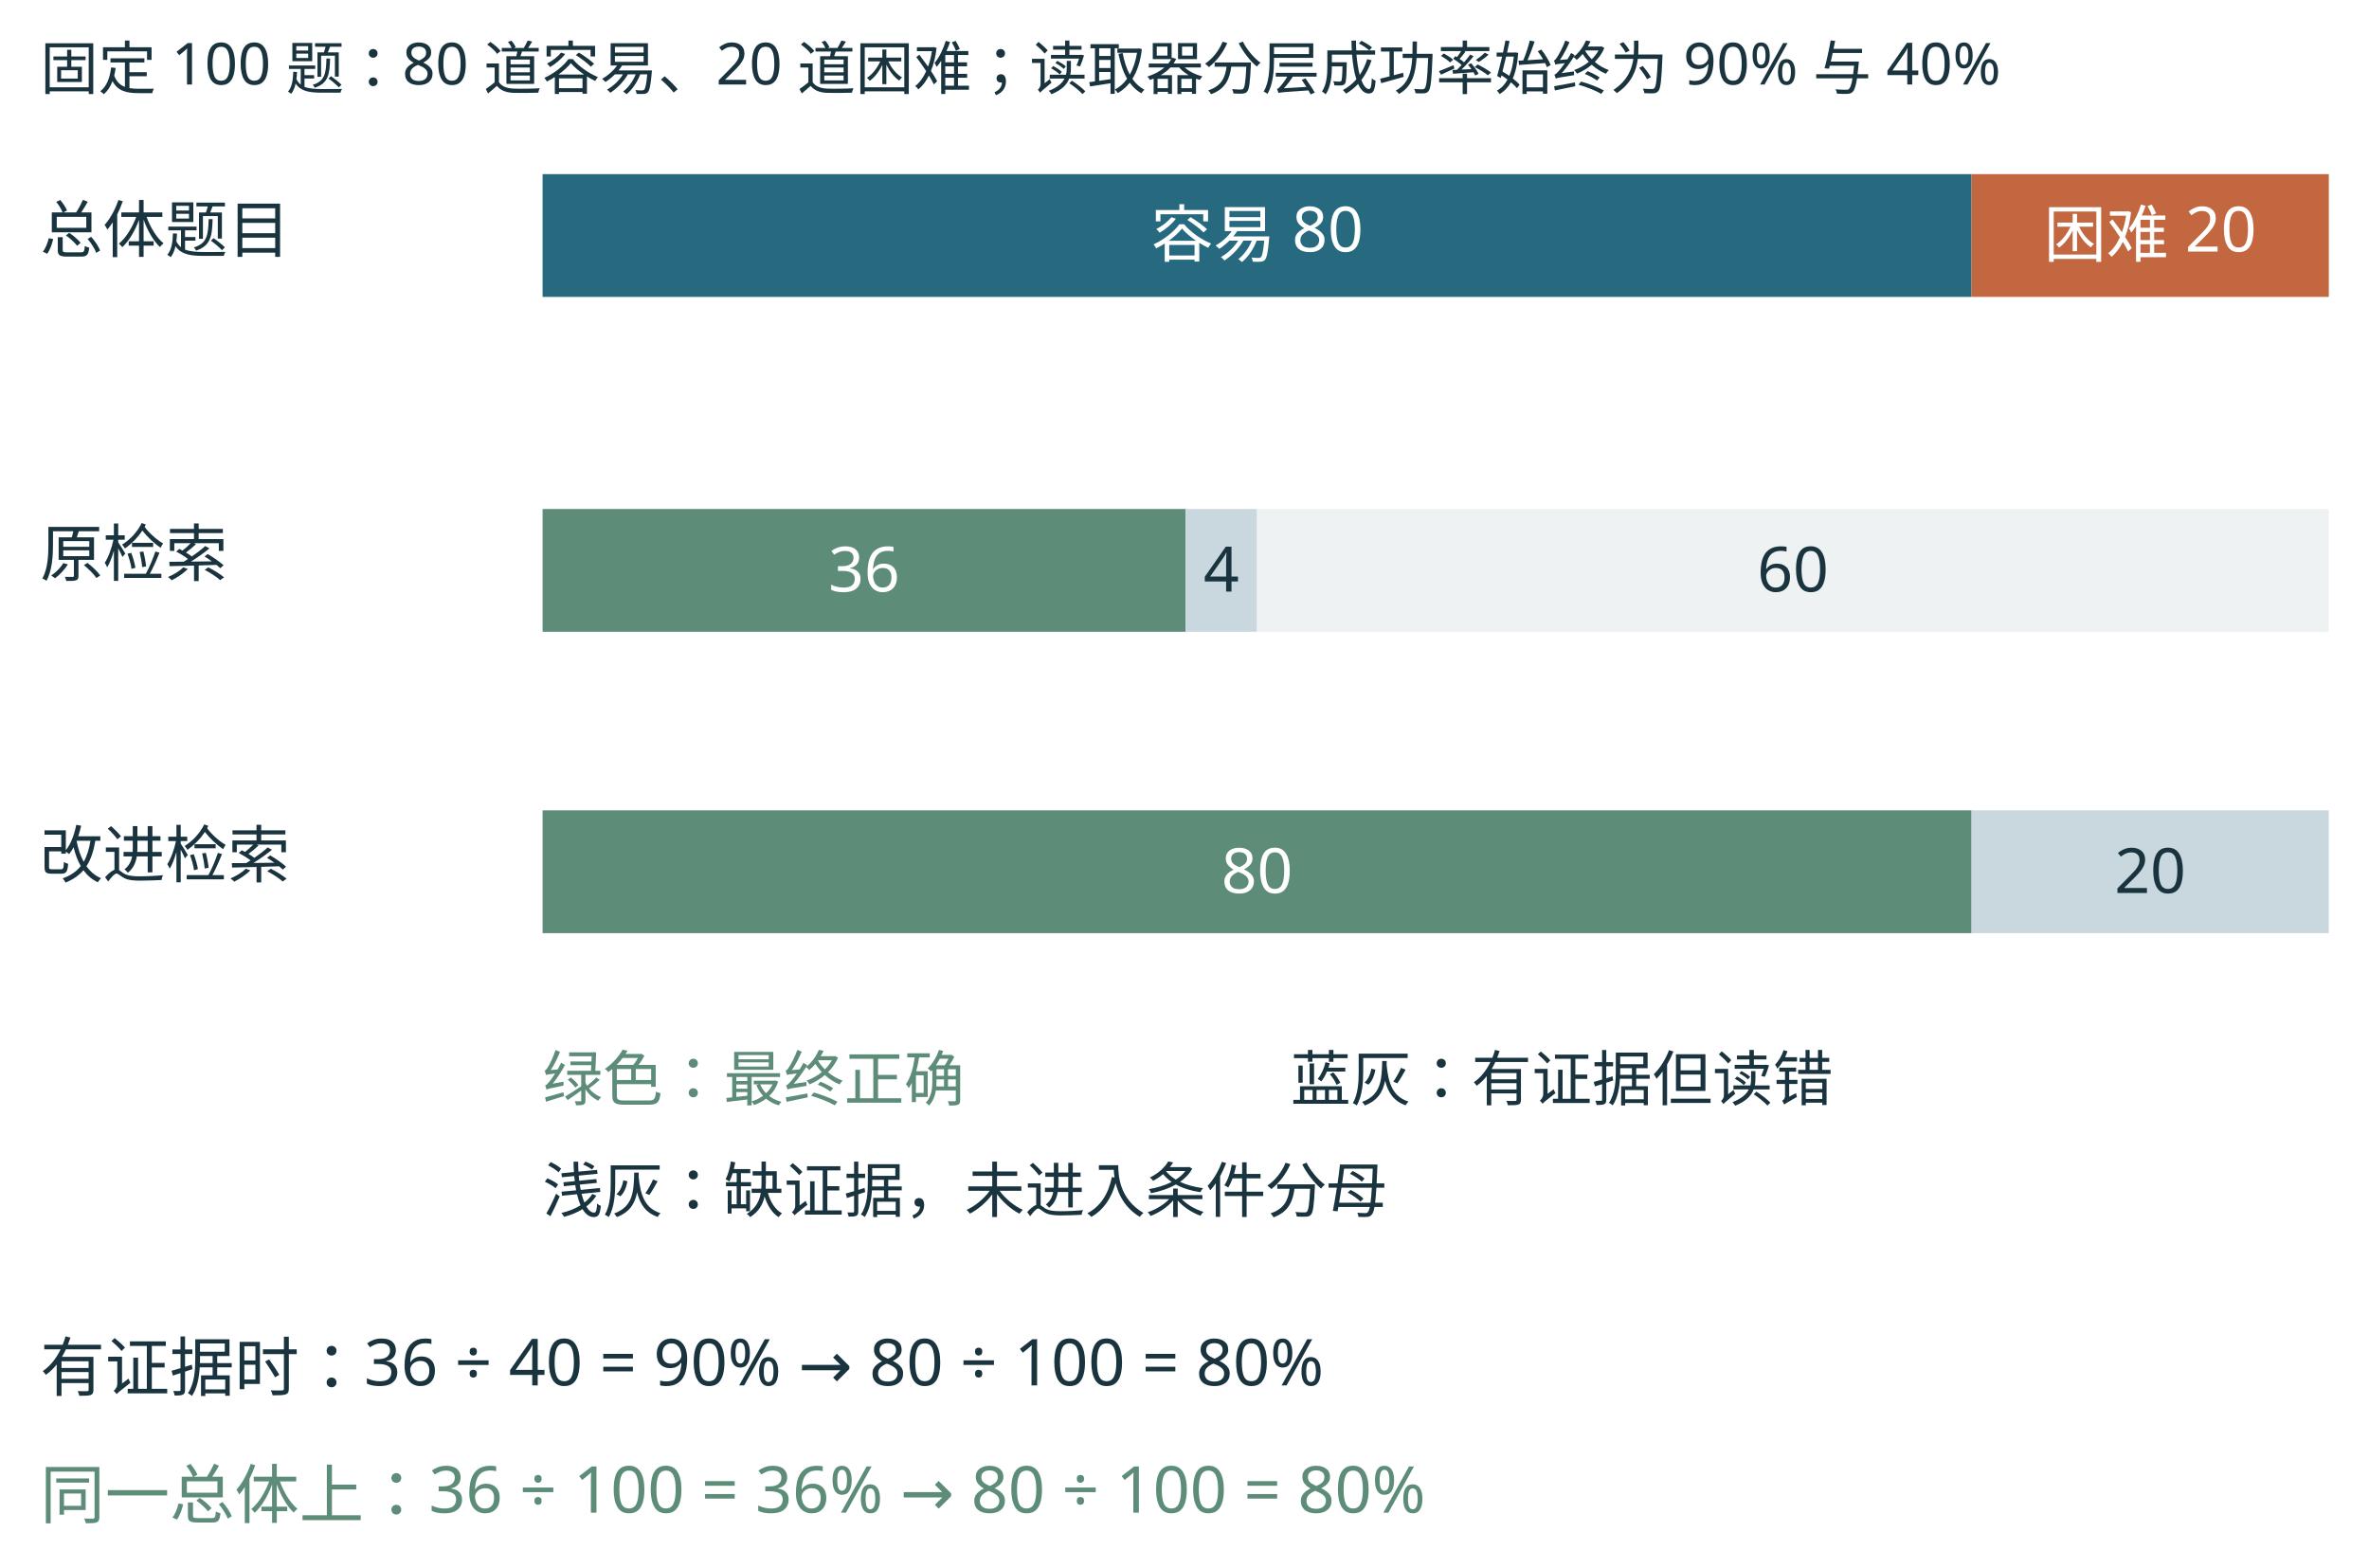
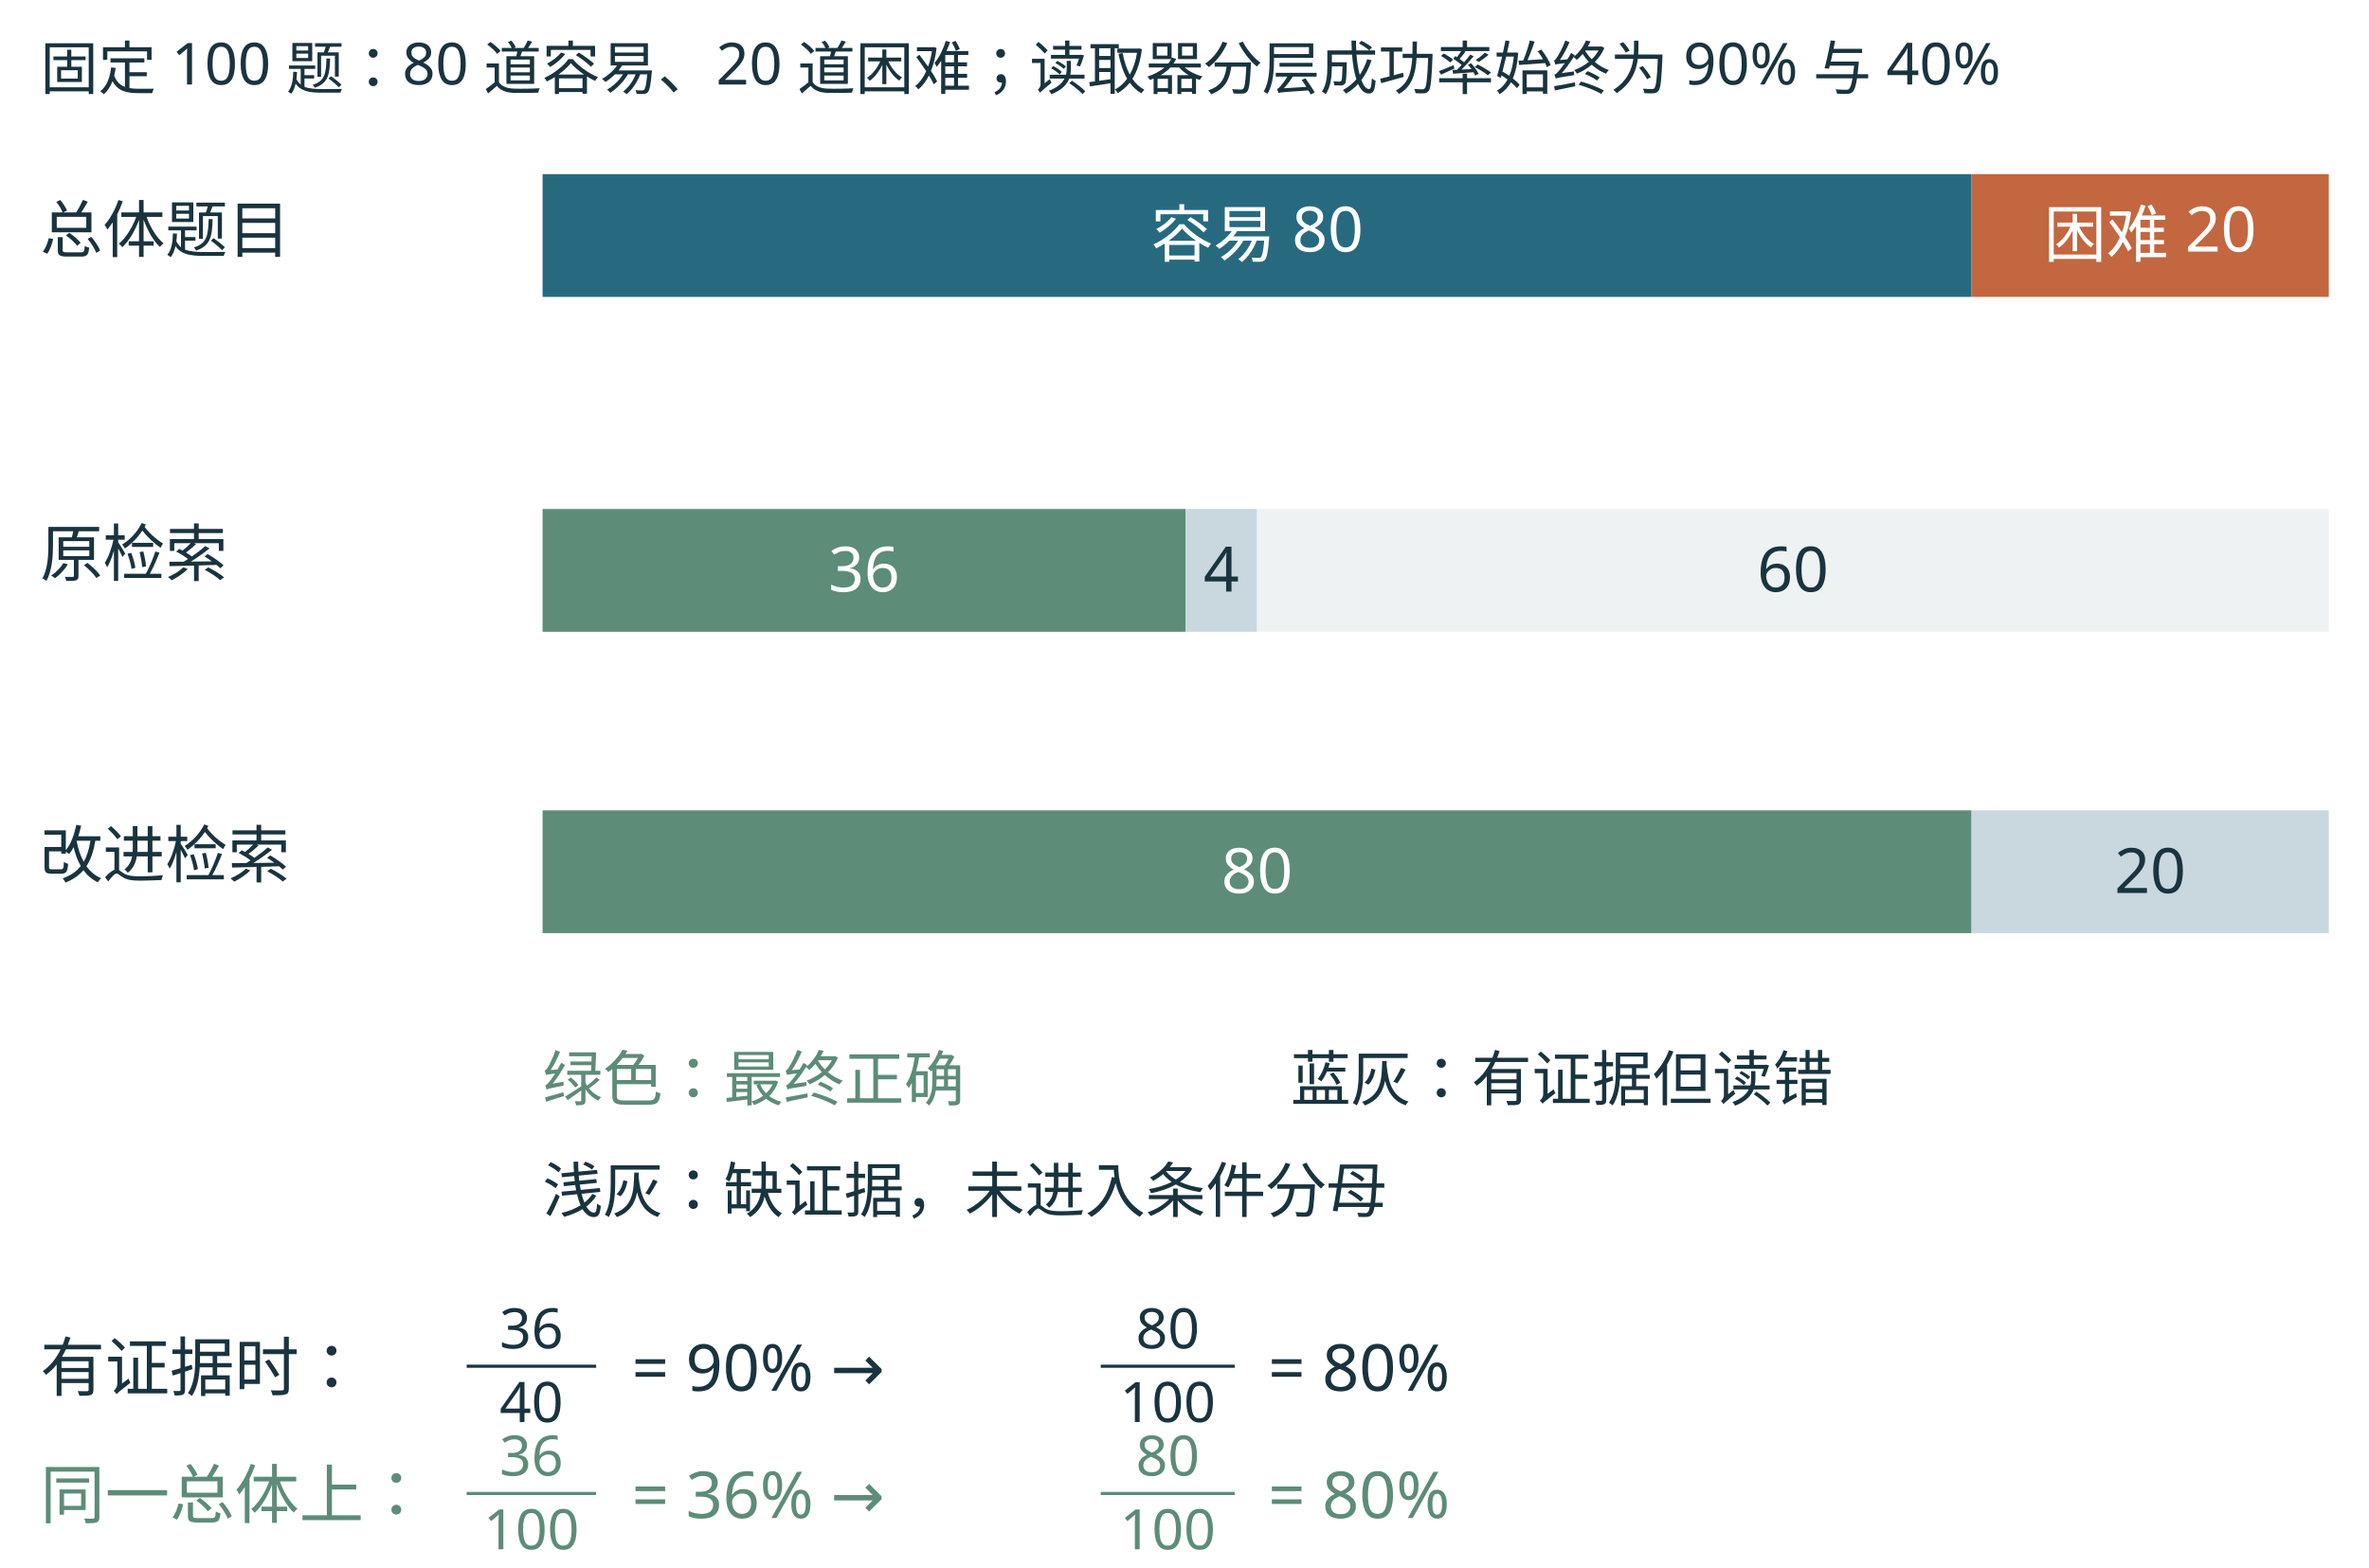
<svg xmlns="http://www.w3.org/2000/svg" width="1061" height="702" viewBox="42 72 1061 702" role="img">
  <rect x="42" y="72" width="1061" height="702" fill="#ffffff" />
  <rect width="1280" height="800" fill="white" />
  <g font-family="Microsoft YaHei, sans-serif">
    <text x="60" y="112" font-size="26" fill="#19343e" text-anchor="start">固定 100 题：80 道容易、20 道困难；读取器分层成功率始终为 90% 与 40%</text>
    <text x="60" y="185" font-size="28" fill="#19343e" text-anchor="start">总体题目</text>
    <rect x="285" y="150" width="640" height="55" fill="#276a80" />
    <rect x="925" y="150" width="160" height="55" fill="#c2673f" />
    <text x="605" y="187" font-size="28" fill="white" text-anchor="middle">容易 80</text>
    <text x="1005" y="187" font-size="28" fill="white" text-anchor="middle">困难 20</text>
    <text x="60" y="330" font-size="28" fill="#19343e" text-anchor="start">原检索</text>
    <rect x="285" y="300" width="288" height="55" fill="#5d8c79" />
    <text x="429" y="337" font-size="28" fill="white" text-anchor="middle">36</text>
    <rect x="573" y="300" width="32" height="55" fill="#c8d8de" />
    <text x="589" y="337" font-size="28" fill="#19343e" text-anchor="middle">4</text>
    <rect x="605" y="300" width="480" height="55" fill="#eef2f3" />
    <text x="845" y="337" font-size="28" fill="#19343e" text-anchor="middle">60</text>
    <text x="60" y="465" font-size="28" fill="#19343e" text-anchor="start">改进检索</text>
    <rect x="285" y="435" width="640" height="55" fill="#5d8c79" />
    <text x="605" y="472" font-size="28" fill="white" text-anchor="middle">80</text>
    <rect x="925" y="435" width="160" height="55" fill="#c8d8de" />
    <text x="1005" y="472" font-size="28" fill="#19343e" text-anchor="middle">20</text>
    <rect x="1085" y="435" width="0" height="55" fill="#eef2f3" />
    <text x="285" y="565" font-size="27" fill="#5d8c79" text-anchor="start">绿色：最终正确</text>
    <text x="620" y="565" font-size="27" fill="#19343e" text-anchor="start">蓝灰：有证据但读错</text>
    <text x="285" y="615" font-size="27" fill="#19343e" text-anchor="start">浅灰：缺证据，未进入条件分母</text>
-     <text x="60" y="695" font-size="29" fill="#19343e" text-anchor="start">有证据时：36 ÷ 40 = 90%  →  80 ÷ 100 = 80%</text>
-     <text x="60" y="752" font-size="29" fill="#5d8c79" text-anchor="start">同一总体上：36 ÷ 100 = 36%  →  80 ÷ 100 = 80%</text>
+     <text x="60" y="695" font-size="29" fill="#19343e" text-anchor="start">有证据时：</text>
+     <text x="280" y="676" font-size="25" fill="#19343e" text-anchor="middle">36</text>
+     <line x1="251.0" y1="684" x2="309.0" y2="684" stroke="#19343e" stroke-width="1.4" />
+     <text x="280" y="709" font-size="25" fill="#19343e" text-anchor="middle">40</text>
+     <text x="325" y="695" font-size="29" fill="#19343e" text-anchor="start">= 90%  →</text>
+     <text x="565" y="676" font-size="25" fill="#19343e" text-anchor="middle">80</text>
+     <line x1="535.0" y1="684" x2="595.0" y2="684" stroke="#19343e" stroke-width="1.4" />
+     <text x="565" y="709" font-size="25" fill="#19343e" text-anchor="middle">100</text>
+     <text x="610" y="695" font-size="29" fill="#19343e" text-anchor="start">= 80%</text>
+     <text x="60" y="752" font-size="29" fill="#5d8c79" text-anchor="start">同一总体上：</text>
+     <text x="280" y="733" font-size="25" fill="#5d8c79" text-anchor="middle">36</text>
+     <line x1="251.0" y1="741" x2="309.0" y2="741" stroke="#5d8c79" stroke-width="1.4" />
+     <text x="280" y="766" font-size="25" fill="#5d8c79" text-anchor="middle">100</text>
+     <text x="325" y="752" font-size="29" fill="#5d8c79" text-anchor="start">= 36%  →</text>
+     <text x="565" y="733" font-size="25" fill="#5d8c79" text-anchor="middle">80</text>
+     <line x1="535.0" y1="741" x2="595.0" y2="741" stroke="#5d8c79" stroke-width="1.4" />
+     <text x="565" y="766" font-size="25" fill="#5d8c79" text-anchor="middle">100</text>
+     <text x="610" y="752" font-size="29" fill="#5d8c79" text-anchor="start">= 80%</text>
  </g>
</svg>
